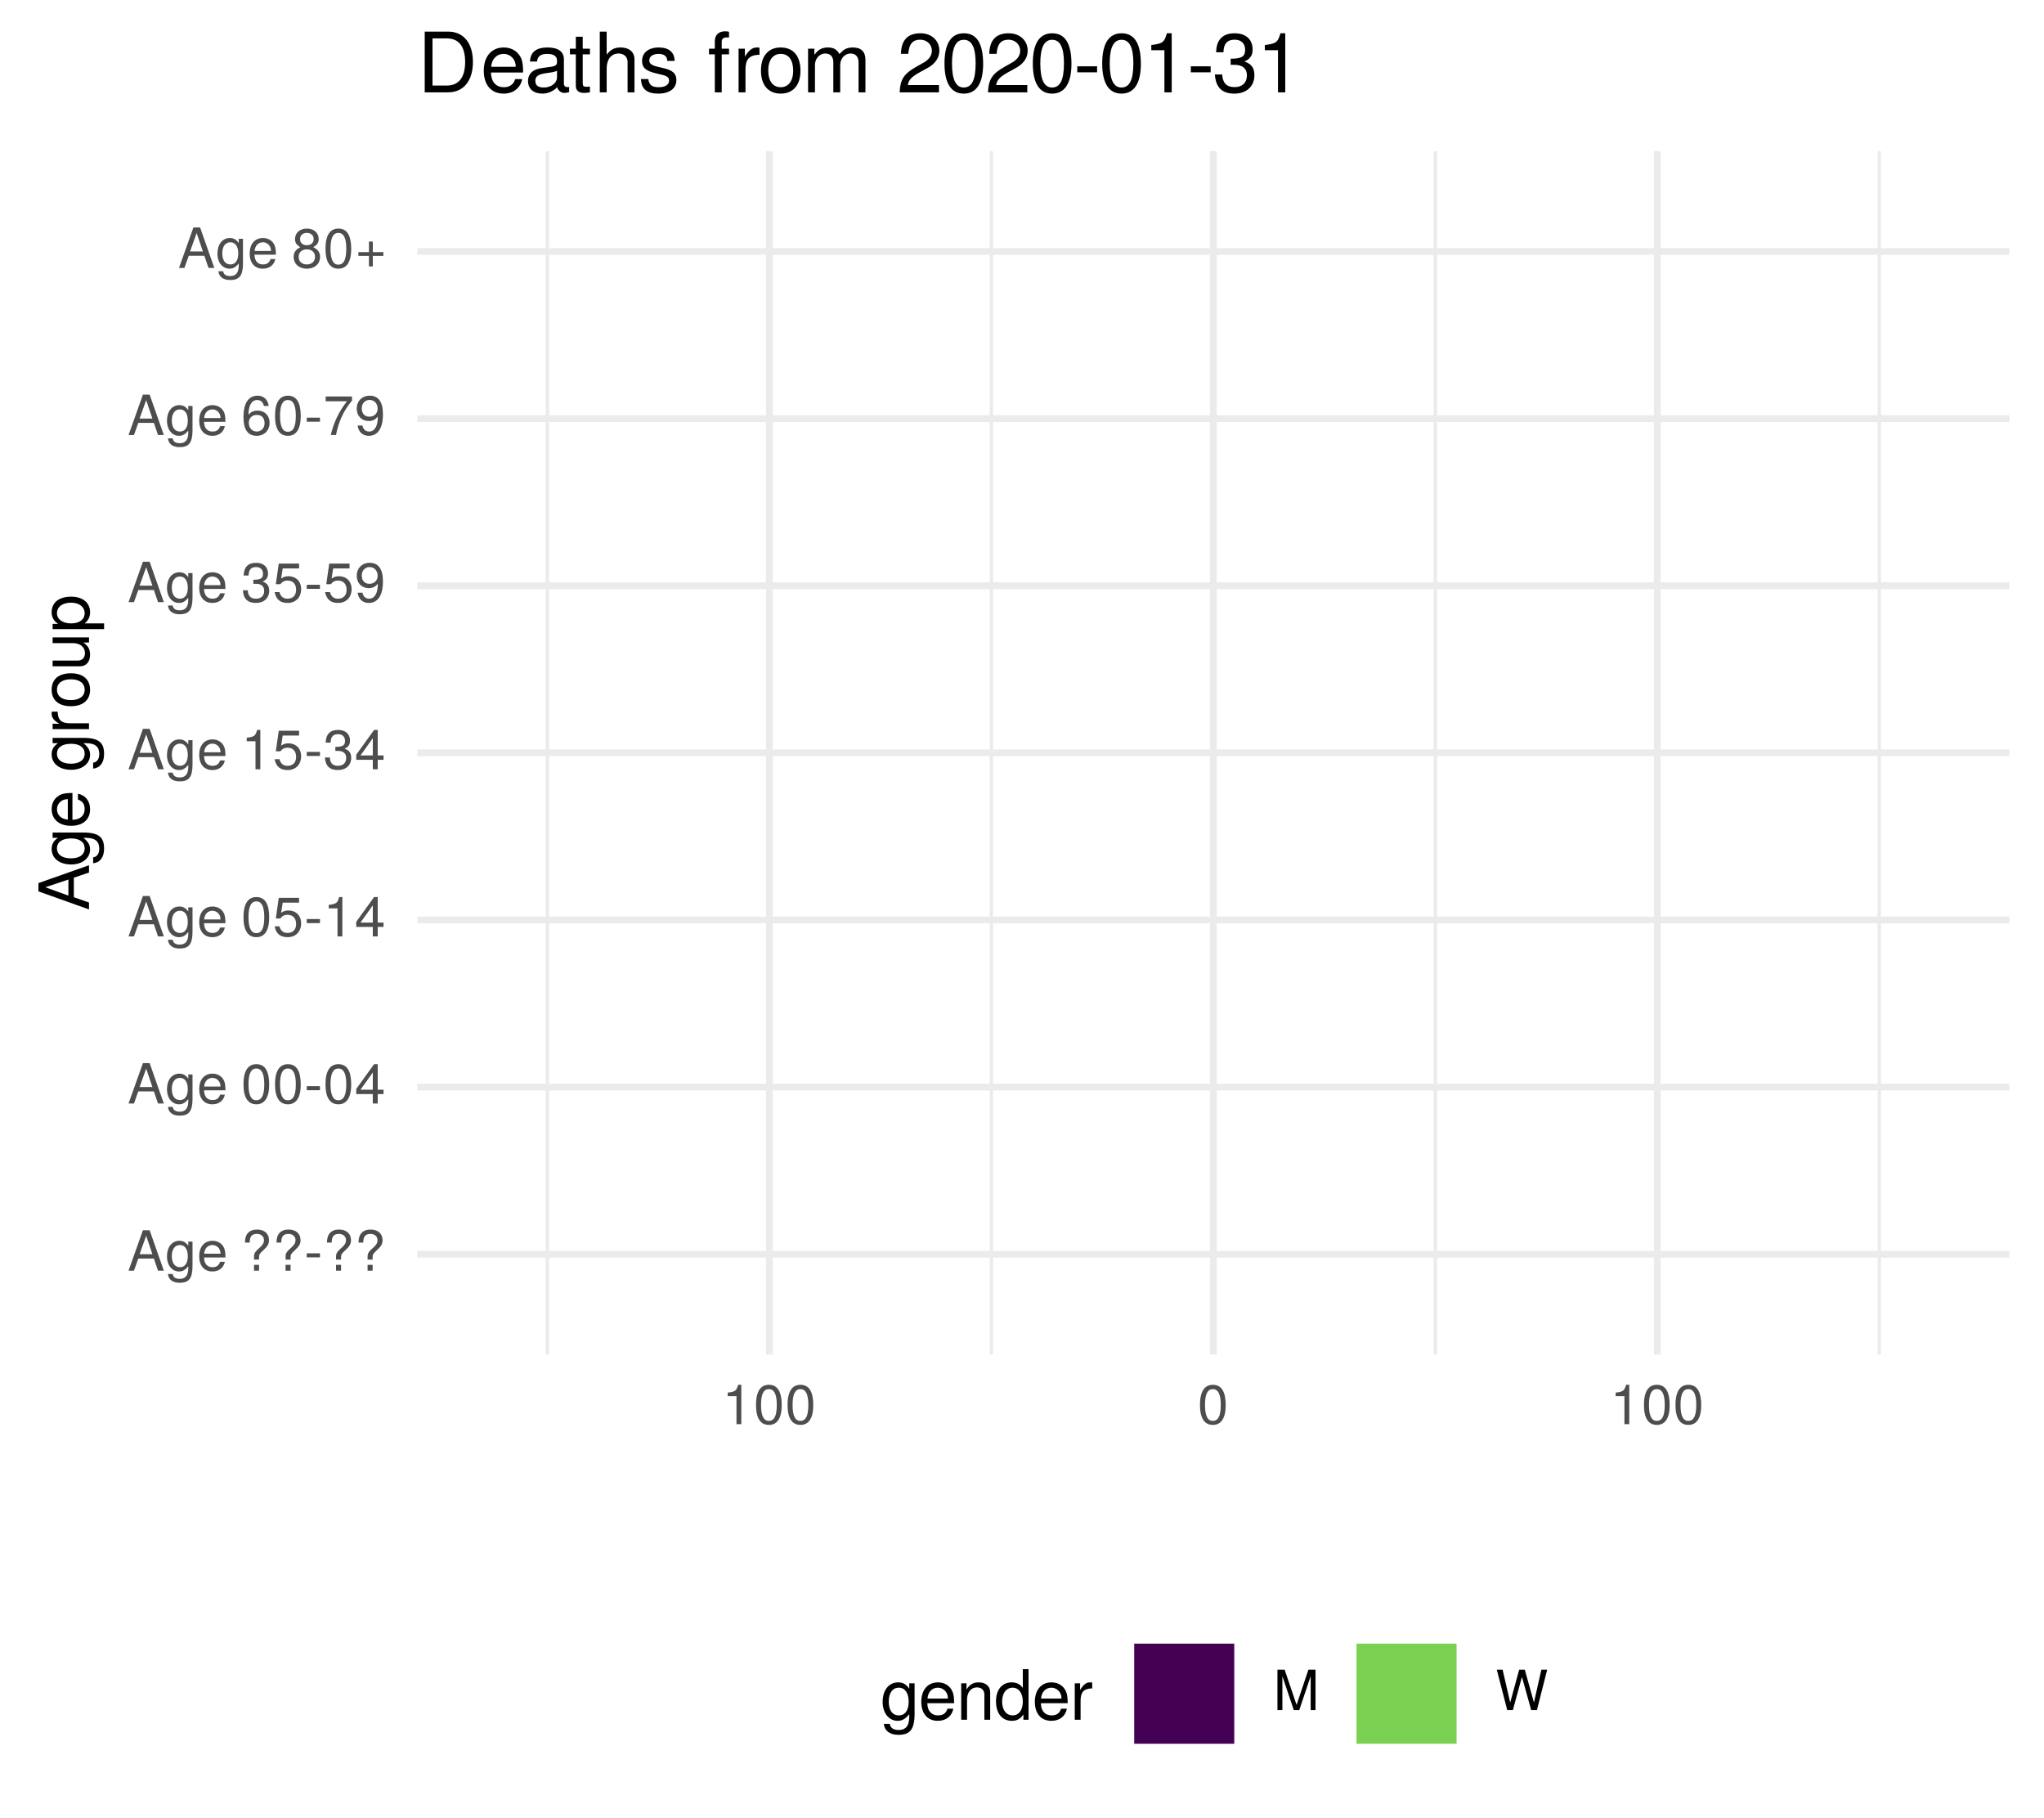
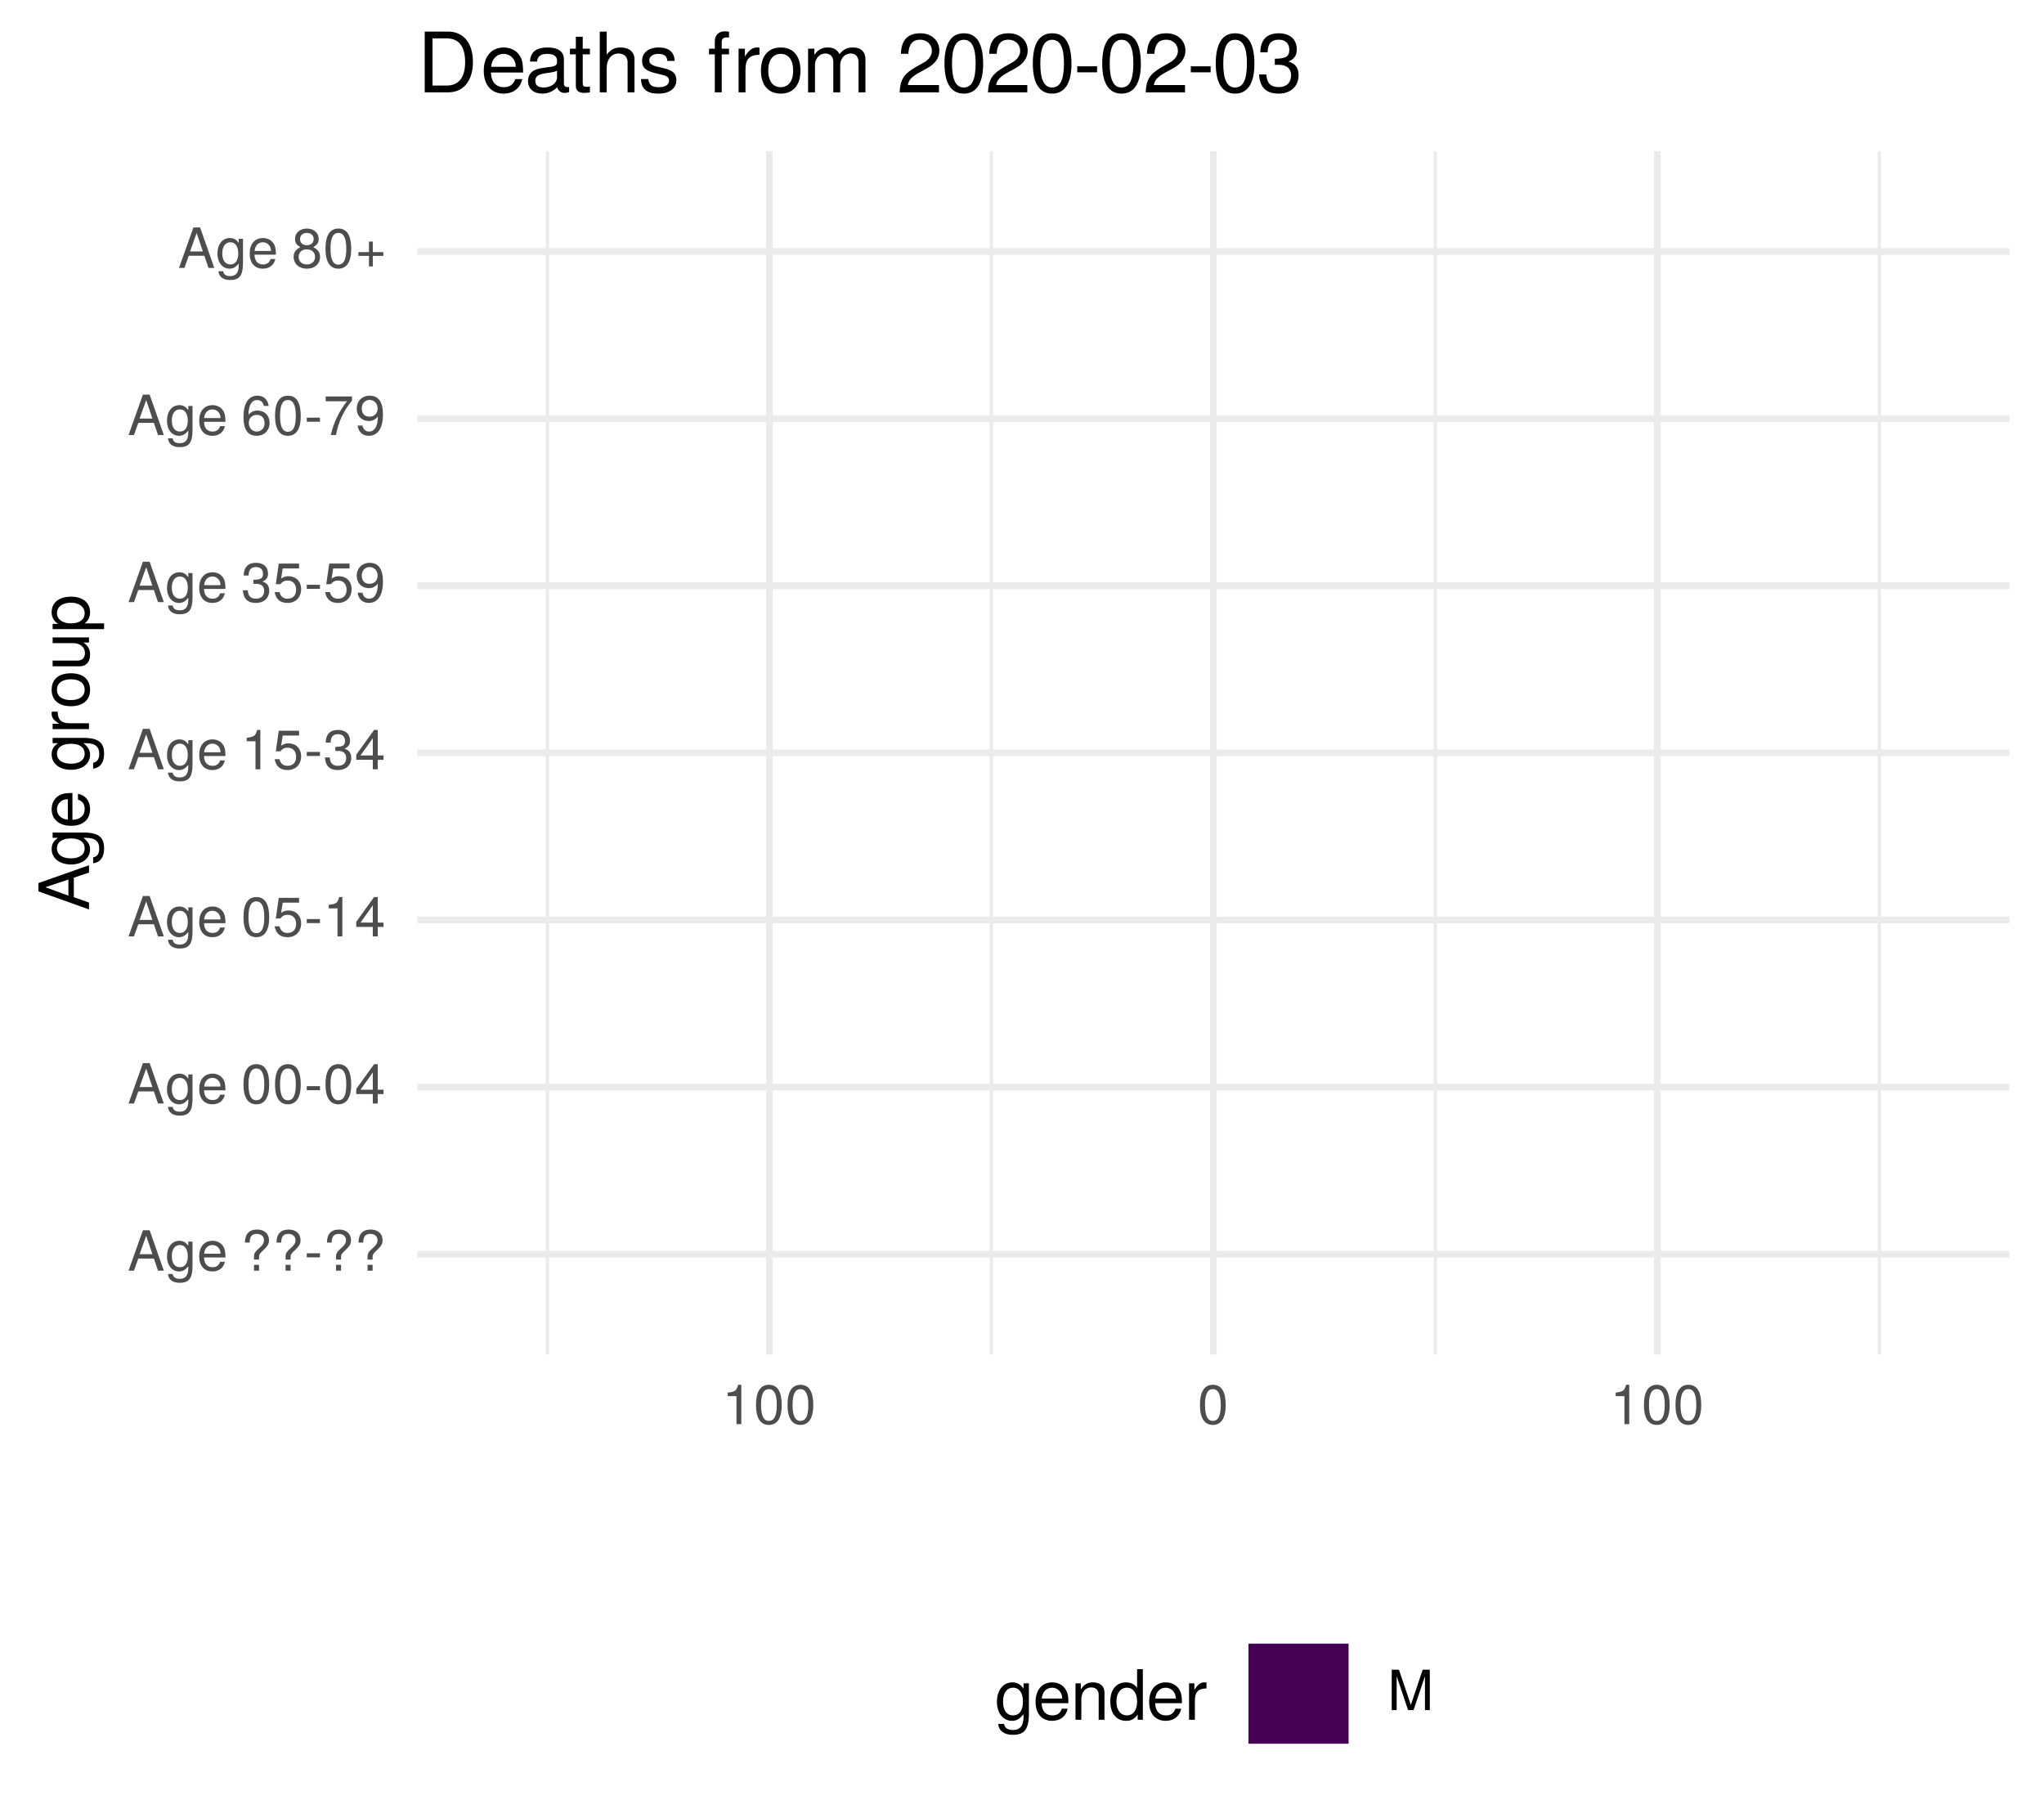
<svg xmlns="http://www.w3.org/2000/svg" xmlns:xlink="http://www.w3.org/1999/xlink" width="324pt" height="288pt" viewBox="0 0 324 288" version="1.1">
  <defs>
    <g>
      <symbol overflow="visible" id="glyph0-0">
        <path style="stroke:none;" d="" />
      </symbol>
      <symbol overflow="visible" id="glyph0-1">
        <path style="stroke:none;" d="M 5.75 0 L 3.5 -6.406 L 2.438 -6.406 L 0.156 0 L 1.016 0 L 1.703 -1.922 L 4.172 -1.922 L 4.828 0 Z M 3.938 -2.609 L 1.906 -2.609 L 2.953 -5.531 Z M 3.938 -2.609 " />
      </symbol>
      <symbol overflow="visible" id="glyph0-2">
        <path style="stroke:none;" d="M 4.297 -0.75 L 4.297 -4.609 L 3.625 -4.609 L 3.625 -3.938 C 3.25 -4.484 2.812 -4.734 2.219 -4.734 C 1.047 -4.734 0.25 -3.75 0.25 -2.266 C 0.25 -0.812 1.078 0.125 2.156 0.125 C 2.734 0.125 3.141 -0.109 3.625 -0.688 L 3.625 -0.391 C 3.625 0.828 3.125 1.297 2.266 1.297 C 1.688 1.297 1.234 1.094 1.156 0.531 L 0.406 0.531 C 0.484 1.406 1.156 1.922 2.25 1.922 C 3.688 1.922 4.297 1.281 4.297 -0.75 Z M 3.547 -2.281 C 3.547 -1.172 3.078 -0.547 2.312 -0.547 C 1.5 -0.547 1.016 -1.188 1.016 -2.312 C 1.016 -3.406 1.516 -4.062 2.297 -4.062 C 3.094 -4.062 3.547 -3.391 3.547 -2.281 Z M 3.547 -2.281 " />
      </symbol>
      <symbol overflow="visible" id="glyph0-3">
        <path style="stroke:none;" d="M 4.516 -2.094 C 4.516 -2.766 4.453 -3.188 4.328 -3.531 C 4.031 -4.281 3.328 -4.734 2.469 -4.734 C 1.172 -4.734 0.359 -3.797 0.359 -2.281 C 0.359 -0.766 1.156 0.125 2.453 0.125 C 3.5 0.125 4.234 -0.469 4.422 -1.406 L 3.672 -1.406 C 3.469 -0.797 3.062 -0.547 2.469 -0.547 C 1.703 -0.547 1.141 -1.031 1.125 -2.094 Z M 3.734 -2.75 C 3.734 -2.75 3.734 -2.703 3.719 -2.688 L 1.141 -2.688 C 1.203 -3.516 1.719 -4.062 2.453 -4.062 C 3.172 -4.062 3.734 -3.469 3.734 -2.75 Z M 3.734 -2.75 " />
      </symbol>
      <symbol overflow="visible" id="glyph0-4">
        <path style="stroke:none;" d="" />
      </symbol>
      <symbol overflow="visible" id="glyph0-5">
        <path style="stroke:none;" d="M 4.422 -4.828 C 4.422 -5.859 3.688 -6.516 2.547 -6.516 C 1.281 -6.516 0.609 -5.812 0.609 -4.453 L 1.359 -4.453 C 1.359 -5.422 1.719 -5.828 2.5 -5.828 C 3.172 -5.828 3.625 -5.422 3.625 -4.828 C 3.625 -4.422 3.438 -4.078 2.969 -3.672 C 2.453 -3.203 2.453 -3.203 2.297 -3 C 2.109 -2.75 2.047 -2.547 2.047 -2.234 L 2.047 -1.75 L 2.844 -1.75 L 2.844 -2.156 C 2.844 -2.547 2.938 -2.703 3.531 -3.25 C 4.203 -3.859 4.422 -4.25 4.422 -4.828 Z M 2.844 0 L 2.844 -0.922 L 2.047 -0.922 L 2.047 0 Z M 2.844 0 " />
      </symbol>
      <symbol overflow="visible" id="glyph0-6">
        <path style="stroke:none;" d="M 2.5 -2.109 L 2.5 -2.75 L 0.406 -2.75 L 0.406 -2.109 Z M 2.5 -2.109 " />
      </symbol>
      <symbol overflow="visible" id="glyph0-7">
        <path style="stroke:none;" d="M 4.453 -3 C 4.453 -5.156 3.781 -6.234 2.422 -6.234 C 1.078 -6.234 0.375 -5.141 0.375 -3.047 C 0.375 -0.953 1.078 0.125 2.422 0.125 C 3.734 0.125 4.453 -0.953 4.453 -3 Z M 3.672 -3.062 C 3.672 -1.297 3.266 -0.516 2.406 -0.516 C 1.578 -0.516 1.172 -1.344 1.172 -3.047 C 1.172 -4.75 1.578 -5.547 2.422 -5.547 C 3.25 -5.547 3.672 -4.734 3.672 -3.062 Z M 3.672 -3.062 " />
      </symbol>
      <symbol overflow="visible" id="glyph0-8">
        <path style="stroke:none;" d="M 4.578 -1.5 L 4.578 -2.188 L 3.656 -2.188 L 3.656 -6.234 L 3.078 -6.234 L 0.25 -2.312 L 0.25 -1.5 L 2.875 -1.5 L 2.875 0 L 3.656 0 L 3.656 -1.5 Z M 2.875 -2.188 L 0.922 -2.188 L 2.875 -4.922 Z M 2.875 -2.188 " />
      </symbol>
      <symbol overflow="visible" id="glyph0-9">
        <path style="stroke:none;" d="M 4.516 -2.062 C 4.516 -3.297 3.688 -4.109 2.5 -4.109 C 2.062 -4.109 1.703 -4 1.344 -3.734 L 1.594 -5.344 L 4.188 -5.344 L 4.188 -6.109 L 0.969 -6.109 L 0.5 -2.844 L 1.219 -2.844 C 1.578 -3.266 1.875 -3.422 2.359 -3.422 C 3.188 -3.422 3.719 -2.891 3.719 -1.969 C 3.719 -1.062 3.203 -0.547 2.359 -0.547 C 1.688 -0.547 1.266 -0.891 1.078 -1.594 L 0.312 -1.594 C 0.562 -0.359 1.266 0.125 2.375 0.125 C 3.641 0.125 4.516 -0.75 4.516 -2.062 Z M 4.516 -2.062 " />
      </symbol>
      <symbol overflow="visible" id="glyph0-10">
        <path style="stroke:none;" d="M 3.047 0 L 3.047 -6.234 L 2.547 -6.234 C 2.266 -5.281 2.094 -5.141 0.891 -5 L 0.891 -4.438 L 2.281 -4.438 L 2.281 0 Z M 3.047 0 " />
      </symbol>
      <symbol overflow="visible" id="glyph0-11">
        <path style="stroke:none;" d="M 4.453 -1.812 C 4.453 -2.562 4.141 -3.016 3.391 -3.266 C 3.969 -3.5 4.266 -3.891 4.266 -4.516 C 4.266 -5.594 3.547 -6.234 2.359 -6.234 C 1.109 -6.234 0.438 -5.547 0.406 -4.219 L 1.188 -4.219 C 1.203 -5.141 1.578 -5.562 2.375 -5.562 C 3.062 -5.562 3.469 -5.156 3.469 -4.5 C 3.469 -3.828 3.188 -3.547 1.938 -3.547 L 1.938 -2.906 L 2.359 -2.906 C 3.219 -2.906 3.656 -2.5 3.656 -1.797 C 3.656 -1.016 3.172 -0.547 2.359 -0.547 C 1.516 -0.547 1.109 -0.969 1.062 -1.875 L 0.281 -1.875 C 0.375 -0.5 1.062 0.125 2.344 0.125 C 3.625 0.125 4.453 -0.641 4.453 -1.812 Z M 4.453 -1.812 " />
      </symbol>
      <symbol overflow="visible" id="glyph0-12">
        <path style="stroke:none;" d="M 4.484 -3.266 C 4.484 -5.219 3.797 -6.234 2.375 -6.234 C 1.188 -6.234 0.328 -5.391 0.328 -4.172 C 0.328 -3.016 1.125 -2.219 2.25 -2.219 C 2.844 -2.219 3.266 -2.438 3.672 -2.922 C 3.672 -1.406 3.172 -0.547 2.281 -0.547 C 1.734 -0.547 1.359 -0.891 1.234 -1.5 L 0.469 -1.5 C 0.609 -0.469 1.281 0.125 2.234 0.125 C 3.688 0.125 4.484 -1.109 4.484 -3.266 Z M 3.641 -4.188 C 3.641 -3.422 3.094 -2.906 2.344 -2.906 C 1.594 -2.906 1.125 -3.391 1.125 -4.234 C 1.125 -5.016 1.656 -5.562 2.359 -5.562 C 3.094 -5.562 3.641 -5 3.641 -4.188 Z M 3.641 -4.188 " />
      </symbol>
      <symbol overflow="visible" id="glyph0-13">
        <path style="stroke:none;" d="M 4.516 -1.938 C 4.516 -3.094 3.719 -3.875 2.609 -3.875 C 1.984 -3.875 1.5 -3.641 1.172 -3.188 C 1.172 -4.703 1.672 -5.547 2.562 -5.547 C 3.109 -5.547 3.484 -5.203 3.609 -4.609 L 4.375 -4.609 C 4.234 -5.625 3.562 -6.234 2.609 -6.234 C 1.156 -6.234 0.375 -5.016 0.375 -2.844 C 0.375 -0.891 1.047 0.125 2.469 0.125 C 3.656 0.125 4.516 -0.719 4.516 -1.938 Z M 3.719 -1.875 C 3.719 -1.094 3.188 -0.547 2.484 -0.547 C 1.766 -0.547 1.219 -1.125 1.219 -1.922 C 1.219 -2.688 1.734 -3.188 2.5 -3.188 C 3.25 -3.188 3.719 -2.703 3.719 -1.875 Z M 3.719 -1.875 " />
      </symbol>
      <symbol overflow="visible" id="glyph0-14">
        <path style="stroke:none;" d="M 4.578 -5.453 L 4.578 -6.109 L 0.406 -6.109 L 0.406 -5.344 L 3.781 -5.344 C 2.531 -3.781 1.656 -1.953 1.219 0 L 2.047 0 C 2.391 -2.016 3.266 -3.891 4.578 -5.453 Z M 4.578 -5.453 " />
      </symbol>
      <symbol overflow="visible" id="glyph0-15">
        <path style="stroke:none;" d="M 4.516 -1.766 C 4.516 -2.453 4.156 -2.938 3.438 -3.281 C 4.078 -3.672 4.297 -3.984 4.297 -4.578 C 4.297 -5.547 3.531 -6.234 2.422 -6.234 C 1.312 -6.234 0.547 -5.547 0.547 -4.578 C 0.547 -4 0.75 -3.672 1.391 -3.281 C 0.672 -2.938 0.328 -2.453 0.328 -1.766 C 0.328 -0.625 1.188 0.125 2.422 0.125 C 3.656 0.125 4.516 -0.625 4.516 -1.766 Z M 3.5 -4.562 C 3.5 -3.969 3.062 -3.594 2.422 -3.594 C 1.766 -3.594 1.344 -3.969 1.344 -4.562 C 1.344 -5.156 1.766 -5.547 2.422 -5.547 C 3.078 -5.547 3.5 -5.156 3.5 -4.562 Z M 3.719 -1.75 C 3.719 -1.016 3.188 -0.547 2.406 -0.547 C 1.641 -0.547 1.125 -1.016 1.125 -1.75 C 1.125 -2.484 1.641 -2.938 2.422 -2.938 C 3.188 -2.938 3.719 -2.484 3.719 -1.75 Z M 3.719 -1.75 " />
      </symbol>
      <symbol overflow="visible" id="glyph0-16">
        <path style="stroke:none;" d="M 4.547 -1.906 L 4.547 -2.5 L 2.875 -2.5 L 2.875 -4.172 L 2.266 -4.172 L 2.266 -2.5 L 0.594 -2.5 L 0.594 -1.906 L 2.266 -1.906 L 2.266 -0.234 L 2.875 -0.234 L 2.875 -1.906 Z M 4.547 -1.906 " />
      </symbol>
      <symbol overflow="visible" id="glyph0-17">
        <path style="stroke:none;" d="M 6.688 0 L 6.688 -6.406 L 5.562 -6.406 L 3.688 -0.828 L 1.797 -6.406 L 0.656 -6.406 L 0.656 0 L 1.438 0 L 1.438 -5.375 L 3.25 0 L 4.109 0 L 5.922 -5.375 L 5.922 0 Z M 6.688 0 " />
      </symbol>
-       <symbol overflow="visible" id="glyph0-18">
-         <path style="stroke:none;" d="M 8.172 -6.406 L 7.25 -6.406 L 6.078 -1.203 L 4.625 -6.406 L 3.734 -6.406 L 2.312 -1.203 L 1.109 -6.406 L 0.188 -6.406 L 1.844 0 L 2.734 0 L 4.172 -5.266 L 5.641 0 L 6.547 0 Z M 8.172 -6.406 " />
-       </symbol>
      <symbol overflow="visible" id="glyph1-0">
        <path style="stroke:none;" d="" />
      </symbol>
      <symbol overflow="visible" id="glyph1-1">
        <path style="stroke:none;" d="M 0 -7.188 L -8.016 -4.359 L -8.016 -3.047 L 0 -0.188 L 0 -1.281 L -2.406 -2.125 L -2.406 -5.219 L 0 -6.031 Z M -3.266 -4.922 L -3.266 -2.375 L -6.922 -3.703 Z M -3.266 -4.922 " />
      </symbol>
      <symbol overflow="visible" id="glyph1-2">
        <path style="stroke:none;" d="M -0.953 -5.375 L -5.766 -5.375 L -5.766 -4.531 L -4.922 -4.531 C -5.609 -4.062 -5.922 -3.516 -5.922 -2.766 C -5.922 -1.312 -4.703 -0.312 -2.828 -0.312 C -1.016 -0.312 0.172 -1.344 0.172 -2.688 C 0.172 -3.422 -0.141 -3.922 -0.875 -4.531 L -0.484 -4.531 C 1.047 -4.531 1.625 -3.906 1.625 -2.844 C 1.625 -2.109 1.359 -1.547 0.656 -1.438 L 0.656 -0.5 C 1.75 -0.609 2.391 -1.453 2.391 -2.812 C 2.391 -4.609 1.594 -5.375 -0.953 -5.375 Z M -2.844 -4.438 C -1.469 -4.438 -0.688 -3.844 -0.688 -2.875 C -0.688 -1.875 -1.484 -1.281 -2.875 -1.281 C -4.266 -1.281 -5.078 -1.891 -5.078 -2.875 C -5.078 -3.859 -4.25 -4.438 -2.844 -4.438 Z M -2.844 -4.438 " />
      </symbol>
      <symbol overflow="visible" id="glyph1-3">
        <path style="stroke:none;" d="M -2.625 -5.641 C -3.453 -5.641 -3.984 -5.578 -4.406 -5.406 C -5.359 -5.031 -5.922 -4.156 -5.922 -3.078 C -5.922 -1.469 -4.734 -0.438 -2.844 -0.438 C -0.953 -0.438 0.172 -1.438 0.172 -3.062 C 0.172 -4.375 -0.578 -5.297 -1.75 -5.516 L -1.75 -4.594 C -0.984 -4.344 -0.688 -3.828 -0.688 -3.094 C -0.688 -2.141 -1.297 -1.422 -2.625 -1.391 Z M -3.438 -4.656 C -3.438 -4.656 -3.391 -4.656 -3.359 -4.656 L -3.359 -1.422 C -4.391 -1.5 -5.078 -2.141 -5.078 -3.062 C -5.078 -3.969 -4.328 -4.656 -3.438 -4.656 Z M -3.438 -4.656 " />
      </symbol>
      <symbol overflow="visible" id="glyph1-4">
        <path style="stroke:none;" d="" />
      </symbol>
      <symbol overflow="visible" id="glyph1-5">
        <path style="stroke:none;" d="M -4.969 -3.531 L -5.891 -3.531 C -5.922 -3.375 -5.922 -3.297 -5.922 -3.172 C -5.922 -2.578 -5.578 -2.141 -4.719 -1.609 L -5.766 -1.609 L -5.766 -0.766 L 0 -0.766 L 0 -1.688 L -2.984 -1.688 C -4.297 -1.688 -4.938 -2.109 -4.969 -3.531 Z M -4.969 -3.531 " />
      </symbol>
      <symbol overflow="visible" id="glyph1-6">
        <path style="stroke:none;" d="M -2.844 -5.609 C -4.828 -5.609 -5.922 -4.656 -5.922 -2.984 C -5.922 -1.375 -4.812 -0.391 -2.875 -0.391 C -0.953 -0.391 0.172 -1.359 0.172 -3 C 0.172 -4.625 -0.953 -5.609 -2.844 -5.609 Z M -2.844 -4.656 C -1.5 -4.656 -0.688 -4.016 -0.688 -3 C -0.688 -1.984 -1.484 -1.359 -2.875 -1.359 C -4.266 -1.359 -5.078 -1.984 -5.078 -3 C -5.078 -4.031 -4.281 -4.656 -2.844 -4.656 Z M -2.844 -4.656 " />
      </symbol>
      <symbol overflow="visible" id="glyph1-7">
        <path style="stroke:none;" d="M 0 -5.297 L -5.766 -5.297 L -5.766 -4.391 L -2.578 -4.391 C -1.406 -4.391 -0.641 -3.766 -0.641 -2.812 C -0.641 -2.094 -1.078 -1.625 -1.766 -1.625 L -5.766 -1.625 L -5.766 -0.719 L -1.406 -0.719 C -0.453 -0.719 0.172 -1.438 0.172 -2.547 C 0.172 -3.406 -0.125 -3.938 -0.891 -4.484 L 0 -4.484 Z M 0 -5.297 " />
      </symbol>
      <symbol overflow="visible" id="glyph1-8">
        <path style="stroke:none;" d="M -2.828 -5.75 C -4.766 -5.75 -5.922 -4.812 -5.922 -3.281 C -5.922 -2.5 -5.578 -1.875 -4.891 -1.438 L -5.766 -1.438 L -5.766 -0.609 L 2.391 -0.609 L 2.391 -1.516 L -0.688 -1.516 C -0.094 -2 0.172 -2.547 0.172 -3.281 C 0.172 -4.781 -0.984 -5.75 -2.828 -5.75 Z M -2.844 -4.797 C -1.547 -4.797 -0.688 -4.125 -0.688 -3.125 C -0.688 -2.156 -1.484 -1.516 -2.844 -1.516 C -4.188 -1.516 -5.078 -2.156 -5.078 -3.125 C -5.078 -4.141 -4.219 -4.797 -2.844 -4.797 Z M -2.844 -4.797 " />
      </symbol>
      <symbol overflow="visible" id="glyph2-0">
        <path style="stroke:none;" d="" />
      </symbol>
      <symbol overflow="visible" id="glyph2-1">
        <path style="stroke:none;" d="M 5.375 -0.953 L 5.375 -5.766 L 4.531 -5.766 L 4.531 -4.922 C 4.062 -5.609 3.516 -5.922 2.766 -5.922 C 1.312 -5.922 0.312 -4.703 0.312 -2.828 C 0.312 -1.016 1.344 0.172 2.688 0.172 C 3.422 0.172 3.922 -0.141 4.531 -0.875 L 4.531 -0.484 C 4.531 1.047 3.906 1.625 2.844 1.625 C 2.109 1.625 1.547 1.359 1.438 0.656 L 0.5 0.656 C 0.609 1.75 1.453 2.391 2.812 2.391 C 4.609 2.391 5.375 1.594 5.375 -0.953 Z M 4.438 -2.844 C 4.438 -1.469 3.844 -0.688 2.875 -0.688 C 1.875 -0.688 1.281 -1.484 1.281 -2.875 C 1.281 -4.266 1.891 -5.078 2.875 -5.078 C 3.859 -5.078 4.438 -4.25 4.438 -2.844 Z M 4.438 -2.844 " />
      </symbol>
      <symbol overflow="visible" id="glyph2-2">
        <path style="stroke:none;" d="M 5.641 -2.625 C 5.641 -3.453 5.578 -3.984 5.406 -4.406 C 5.031 -5.359 4.156 -5.922 3.078 -5.922 C 1.469 -5.922 0.438 -4.734 0.438 -2.844 C 0.438 -0.953 1.438 0.172 3.062 0.172 C 4.375 0.172 5.297 -0.578 5.516 -1.75 L 4.594 -1.75 C 4.344 -0.984 3.828 -0.688 3.094 -0.688 C 2.141 -0.688 1.422 -1.297 1.391 -2.625 Z M 4.656 -3.438 C 4.656 -3.438 4.656 -3.391 4.656 -3.359 L 1.422 -3.359 C 1.5 -4.391 2.141 -5.078 3.062 -5.078 C 3.969 -5.078 4.656 -4.328 4.656 -3.438 Z M 4.656 -3.438 " />
      </symbol>
      <symbol overflow="visible" id="glyph2-3">
        <path style="stroke:none;" d="M 5.359 0 L 5.359 -4.359 C 5.359 -5.312 4.641 -5.922 3.531 -5.922 C 2.672 -5.922 2.125 -5.594 1.609 -4.797 L 1.609 -5.766 L 0.766 -5.766 L 0.766 0 L 1.688 0 L 1.688 -3.172 C 1.688 -4.359 2.328 -5.125 3.25 -5.125 C 3.984 -5.125 4.438 -4.688 4.438 -4 L 4.438 0 Z M 5.359 0 " />
      </symbol>
      <symbol overflow="visible" id="glyph2-4">
        <path style="stroke:none;" d="M 5.438 0 L 5.438 -8.016 L 4.531 -8.016 L 4.531 -5.031 C 4.141 -5.625 3.531 -5.922 2.766 -5.922 C 1.266 -5.922 0.281 -4.781 0.281 -2.938 C 0.281 -0.984 1.25 0.172 2.797 0.172 C 3.594 0.172 4.141 -0.125 4.625 -0.844 L 4.625 0 Z M 4.531 -2.859 C 4.531 -1.531 3.891 -0.688 2.922 -0.688 C 1.906 -0.688 1.25 -1.547 1.25 -2.875 C 1.25 -4.219 1.906 -5.078 2.922 -5.078 C 3.906 -5.078 4.531 -4.188 4.531 -2.859 Z M 4.531 -2.859 " />
      </symbol>
      <symbol overflow="visible" id="glyph2-5">
        <path style="stroke:none;" d="M 3.531 -4.969 L 3.531 -5.891 C 3.375 -5.922 3.297 -5.922 3.172 -5.922 C 2.578 -5.922 2.141 -5.578 1.609 -4.719 L 1.609 -5.766 L 0.766 -5.766 L 0.766 0 L 1.688 0 L 1.688 -2.984 C 1.688 -4.297 2.109 -4.938 3.531 -4.969 Z M 3.531 -4.969 " />
      </symbol>
      <symbol overflow="visible" id="glyph3-0">
        <path style="stroke:none;" d="" />
      </symbol>
      <symbol overflow="visible" id="glyph3-1">
        <path style="stroke:none;" d="M 8.812 -4.812 C 8.812 -7.797 7.328 -9.625 4.891 -9.625 L 1.172 -9.625 L 1.172 0 L 4.891 0 C 7.312 0 8.812 -1.828 8.812 -4.812 Z M 7.578 -4.812 C 7.578 -2.375 6.578 -1.078 4.672 -1.078 L 2.406 -1.078 L 2.406 -8.547 L 4.672 -8.547 C 6.578 -8.547 7.578 -7.266 7.578 -4.812 Z M 7.578 -4.812 " />
      </symbol>
      <symbol overflow="visible" id="glyph3-2">
        <path style="stroke:none;" d="M 6.766 -3.141 C 6.766 -4.141 6.688 -4.781 6.5 -5.297 C 6.047 -6.438 4.984 -7.109 3.703 -7.109 C 1.766 -7.109 0.531 -5.688 0.531 -3.422 C 0.531 -1.156 1.734 0.203 3.672 0.203 C 5.25 0.203 6.344 -0.703 6.625 -2.094 L 5.516 -2.094 C 5.219 -1.188 4.594 -0.812 3.703 -0.812 C 2.562 -0.812 1.703 -1.562 1.672 -3.141 Z M 5.594 -4.125 C 5.594 -4.125 5.594 -4.062 5.578 -4.047 L 1.703 -4.047 C 1.797 -5.266 2.578 -6.094 3.688 -6.094 C 4.766 -6.094 5.594 -5.203 5.594 -4.125 Z M 5.594 -4.125 " />
      </symbol>
      <symbol overflow="visible" id="glyph3-3">
        <path style="stroke:none;" d="M 7.062 -0.031 L 7.062 -0.859 C 6.938 -0.828 6.891 -0.828 6.828 -0.828 C 6.438 -0.828 6.234 -1.031 6.234 -1.375 L 6.234 -5.234 C 6.234 -6.453 5.328 -7.109 3.625 -7.109 C 1.953 -7.109 0.922 -6.469 0.859 -4.875 L 1.969 -4.875 C 2.062 -5.719 2.562 -6.094 3.594 -6.094 C 4.578 -6.094 5.141 -5.734 5.141 -5.062 L 5.141 -4.781 C 5.141 -4.312 4.859 -4.125 3.984 -4.016 C 2.422 -3.812 2.188 -3.766 1.766 -3.594 C 0.969 -3.266 0.547 -2.641 0.547 -1.797 C 0.547 -0.547 1.422 0.203 2.828 0.203 C 3.703 0.203 4.562 -0.172 5.172 -0.812 C 5.297 -0.297 5.766 0.094 6.312 0.094 C 6.531 0.094 6.703 0.062 7.062 -0.031 Z M 5.141 -2.391 C 5.141 -1.406 4.125 -0.766 3.062 -0.766 C 2.203 -0.766 1.703 -1.062 1.703 -1.828 C 1.703 -2.547 2.188 -2.859 3.359 -3.031 C 4.531 -3.188 4.766 -3.25 5.141 -3.422 Z M 5.141 -2.391 " />
      </symbol>
      <symbol overflow="visible" id="glyph3-4">
        <path style="stroke:none;" d="M 3.359 0 L 3.359 -0.922 C 3.203 -0.891 3.031 -0.875 2.828 -0.875 C 2.344 -0.875 2.219 -1 2.219 -1.484 L 2.219 -6.016 L 3.359 -6.016 L 3.359 -6.922 L 2.219 -6.922 L 2.219 -8.812 L 1.125 -8.812 L 1.125 -6.922 L 0.188 -6.922 L 0.188 -6.016 L 1.125 -6.016 L 1.125 -1 C 1.125 -0.297 1.594 0.094 2.453 0.094 C 2.719 0.094 2.984 0.062 3.359 0 Z M 3.359 0 " />
      </symbol>
      <symbol overflow="visible" id="glyph3-5">
        <path style="stroke:none;" d="M 6.422 0 L 6.422 -5.234 C 6.422 -6.391 5.578 -7.109 4.234 -7.109 C 3.266 -7.109 2.672 -6.812 2.016 -5.969 L 2.016 -9.625 L 0.922 -9.625 L 0.922 0 L 2.016 0 L 2.016 -3.812 C 2.016 -5.234 2.766 -6.156 3.891 -6.156 C 4.672 -6.156 5.328 -5.703 5.328 -4.797 L 5.328 0 Z M 6.422 0 " />
      </symbol>
      <symbol overflow="visible" id="glyph3-6">
        <path style="stroke:none;" d="M 6.062 -1.938 C 6.062 -2.969 5.484 -3.484 4.109 -3.812 L 3.047 -4.062 C 2.156 -4.281 1.766 -4.562 1.766 -5.062 C 1.766 -5.688 2.344 -6.094 3.234 -6.094 C 4.125 -6.094 4.594 -5.719 4.625 -4.984 L 5.781 -4.984 C 5.766 -6.344 4.875 -7.109 3.281 -7.109 C 1.656 -7.109 0.625 -6.281 0.625 -5 C 0.625 -3.922 1.172 -3.406 2.812 -3.016 L 3.844 -2.766 C 4.609 -2.578 4.906 -2.344 4.906 -1.844 C 4.906 -1.203 4.266 -0.812 3.297 -0.812 C 2.312 -0.812 1.75 -1.062 1.609 -2.109 L 0.453 -2.109 C 0.5 -0.516 1.406 0.203 3.203 0.203 C 4.953 0.203 6.062 -0.609 6.062 -1.938 Z M 6.062 -1.938 " />
      </symbol>
      <symbol overflow="visible" id="glyph3-7">
        <path style="stroke:none;" d="" />
      </symbol>
      <symbol overflow="visible" id="glyph3-8">
        <path style="stroke:none;" d="M 3.406 -6.016 L 3.406 -6.922 L 2.25 -6.922 L 2.25 -8 C 2.25 -8.469 2.516 -8.703 3.031 -8.703 C 3.109 -8.703 3.156 -8.703 3.406 -8.688 L 3.406 -9.594 C 3.156 -9.656 3.016 -9.672 2.781 -9.672 C 1.766 -9.672 1.156 -9.078 1.156 -8.094 L 1.156 -6.922 L 0.234 -6.922 L 0.234 -6.016 L 1.156 -6.016 L 1.156 0 L 2.25 0 L 2.25 -6.016 Z M 3.406 -6.016 " />
      </symbol>
      <symbol overflow="visible" id="glyph3-9">
        <path style="stroke:none;" d="M 4.234 -5.953 L 4.234 -7.078 C 4.047 -7.109 3.969 -7.109 3.812 -7.109 C 3.109 -7.109 2.562 -6.688 1.922 -5.672 L 1.922 -6.922 L 0.922 -6.922 L 0.922 0 L 2.016 0 L 2.016 -3.594 C 2.016 -5.156 2.531 -5.922 4.234 -5.953 Z M 4.234 -5.953 " />
      </symbol>
      <symbol overflow="visible" id="glyph3-10">
        <path style="stroke:none;" d="M 6.734 -3.406 C 6.734 -5.797 5.578 -7.109 3.594 -7.109 C 1.656 -7.109 0.469 -5.781 0.469 -3.453 C 0.469 -1.141 1.641 0.203 3.609 0.203 C 5.547 0.203 6.734 -1.141 6.734 -3.406 Z M 5.578 -3.422 C 5.578 -1.797 4.812 -0.812 3.609 -0.812 C 2.375 -0.812 1.625 -1.781 1.625 -3.453 C 1.625 -5.125 2.375 -6.094 3.609 -6.094 C 4.844 -6.094 5.578 -5.141 5.578 -3.422 Z M 5.578 -3.422 " />
      </symbol>
      <symbol overflow="visible" id="glyph3-11">
        <path style="stroke:none;" d="M 10.031 0 L 10.031 -5.188 C 10.031 -6.438 9.344 -7.109 8.047 -7.109 C 7.125 -7.109 6.578 -6.844 5.922 -6.062 C 5.516 -6.797 4.969 -7.109 4.062 -7.109 C 3.141 -7.109 2.531 -6.766 1.938 -5.938 L 1.938 -6.922 L 0.938 -6.922 L 0.938 0 L 2.031 0 L 2.031 -4.344 C 2.031 -5.344 2.766 -6.156 3.656 -6.156 C 4.469 -6.156 4.938 -5.656 4.938 -4.766 L 4.938 0 L 6.031 0 L 6.031 -4.344 C 6.031 -5.344 6.766 -6.156 7.672 -6.156 C 8.469 -6.156 8.938 -5.641 8.938 -4.766 L 8.938 0 Z M 10.031 0 " />
      </symbol>
      <symbol overflow="visible" id="glyph3-12">
        <path style="stroke:none;" d="M 6.75 -6.609 C 6.75 -8.203 5.516 -9.359 3.75 -9.359 C 1.828 -9.359 0.719 -8.391 0.656 -6.109 L 1.828 -6.109 C 1.922 -7.688 2.562 -8.344 3.703 -8.344 C 4.766 -8.344 5.562 -7.594 5.562 -6.594 C 5.562 -5.844 5.125 -5.219 4.297 -4.734 L 3.078 -4.047 C 1.125 -2.938 0.547 -2.062 0.453 0 L 6.688 0 L 6.688 -1.156 L 1.75 -1.156 C 1.875 -1.922 2.297 -2.406 3.453 -3.078 L 4.766 -3.797 C 6.078 -4.484 6.75 -5.469 6.75 -6.609 Z M 6.75 -6.609 " />
      </symbol>
      <symbol overflow="visible" id="glyph3-13">
        <path style="stroke:none;" d="M 6.688 -4.5 C 6.688 -7.75 5.672 -9.359 3.625 -9.359 C 1.609 -9.359 0.562 -7.719 0.562 -4.578 C 0.562 -1.422 1.625 0.203 3.625 0.203 C 5.609 0.203 6.688 -1.422 6.688 -4.5 Z M 5.5 -4.609 C 5.5 -1.953 4.891 -0.766 3.609 -0.766 C 2.375 -0.766 1.75 -2 1.75 -4.562 C 1.75 -7.125 2.375 -8.328 3.625 -8.328 C 4.891 -8.328 5.5 -7.109 5.5 -4.609 Z M 5.5 -4.609 " />
      </symbol>
      <symbol overflow="visible" id="glyph3-14">
        <path style="stroke:none;" d="M 3.75 -3.172 L 3.75 -4.125 L 0.609 -4.125 L 0.609 -3.172 Z M 3.75 -3.172 " />
      </symbol>
      <symbol overflow="visible" id="glyph3-15">
-         <path style="stroke:none;" d="M 4.578 0 L 4.578 -9.359 L 3.812 -9.359 C 3.406 -7.922 3.141 -7.719 1.344 -7.5 L 1.344 -6.672 L 3.422 -6.672 L 3.422 0 Z M 4.578 0 " />
-       </symbol>
-       <symbol overflow="visible" id="glyph3-16">
        <path style="stroke:none;" d="M 6.688 -2.719 C 6.688 -3.859 6.219 -4.516 5.094 -4.891 C 5.969 -5.234 6.406 -5.844 6.406 -6.781 C 6.406 -8.391 5.328 -9.359 3.547 -9.359 C 1.656 -9.359 0.656 -8.328 0.625 -6.344 L 1.781 -6.344 C 1.812 -7.719 2.375 -8.344 3.562 -8.344 C 4.594 -8.344 5.219 -7.734 5.219 -6.75 C 5.219 -5.75 4.781 -5.328 2.922 -5.328 L 2.922 -4.359 L 3.547 -4.359 C 4.828 -4.359 5.5 -3.75 5.5 -2.703 C 5.5 -1.531 4.766 -0.828 3.547 -0.828 C 2.281 -0.828 1.656 -1.469 1.578 -2.828 L 0.422 -2.828 C 0.562 -0.734 1.594 0.203 3.516 0.203 C 5.438 0.203 6.688 -0.953 6.688 -2.719 Z M 6.688 -2.719 " />
      </symbol>
    </g>
    <clipPath id="clip1">
      <path d="M 86 23.957 L 88 23.957 L 88 214.648 L 86 214.648 Z M 86 23.957 " />
    </clipPath>
    <clipPath id="clip2">
      <path d="M 156 23.957 L 158 23.957 L 158 214.648 L 156 214.648 Z M 156 23.957 " />
    </clipPath>
    <clipPath id="clip3">
      <path d="M 227 23.957 L 228 23.957 L 228 214.648 L 227 214.648 Z M 227 23.957 " />
    </clipPath>
    <clipPath id="clip4">
      <path d="M 297 23.957 L 299 23.957 L 299 214.648 L 297 214.648 Z M 297 23.957 " />
    </clipPath>
    <clipPath id="clip5">
      <path d="M 66.152 198 L 318.523 198 L 318.523 200 L 66.152 200 Z M 66.152 198 " />
    </clipPath>
    <clipPath id="clip6">
      <path d="M 66.152 171 L 318.523 171 L 318.523 173 L 66.152 173 Z M 66.152 171 " />
    </clipPath>
    <clipPath id="clip7">
      <path d="M 66.152 145 L 318.523 145 L 318.523 147 L 66.152 147 Z M 66.152 145 " />
    </clipPath>
    <clipPath id="clip8">
      <path d="M 66.152 118 L 318.523 118 L 318.523 120 L 66.152 120 Z M 66.152 118 " />
    </clipPath>
    <clipPath id="clip9">
      <path d="M 66.152 92 L 318.523 92 L 318.523 94 L 66.152 94 Z M 66.152 92 " />
    </clipPath>
    <clipPath id="clip10">
      <path d="M 66.152 65 L 318.523 65 L 318.523 67 L 66.152 67 Z M 66.152 65 " />
    </clipPath>
    <clipPath id="clip11">
      <path d="M 66.152 39 L 318.523 39 L 318.523 41 L 66.152 41 Z M 66.152 39 " />
    </clipPath>
    <clipPath id="clip12">
      <path d="M 121 23.957 L 123 23.957 L 123 214.648 L 121 214.648 Z M 121 23.957 " />
    </clipPath>
    <clipPath id="clip13">
      <path d="M 191 23.957 L 193 23.957 L 193 214.648 L 191 214.648 Z M 191 23.957 " />
    </clipPath>
    <clipPath id="clip14">
      <path d="M 262 23.957 L 264 23.957 L 264 214.648 L 262 214.648 Z M 262 23.957 " />
    </clipPath>
  </defs>
-   <g id="surface3956">
+   <g id="surface3966">
    <rect x="0" y="0" width="324" height="288" style="fill:rgb(100%,100%,100%);fill-opacity:1;stroke:none;" />
    <g clip-path="url(#clip1)" clip-rule="nonzero">
      <path style="fill:none;stroke-width:0.533;stroke-linecap:butt;stroke-linejoin:round;stroke:rgb(92.157%,92.157%,92.157%);stroke-opacity:1;stroke-miterlimit:10;" d="M 86.77 214.652 L 86.77 23.957 " />
    </g>
    <g clip-path="url(#clip2)" clip-rule="nonzero">
      <path style="fill:none;stroke-width:0.533;stroke-linecap:butt;stroke-linejoin:round;stroke:rgb(92.157%,92.157%,92.157%);stroke-opacity:1;stroke-miterlimit:10;" d="M 157.148 214.652 L 157.148 23.957 " />
    </g>
    <g clip-path="url(#clip3)" clip-rule="nonzero">
      <path style="fill:none;stroke-width:0.533;stroke-linecap:butt;stroke-linejoin:round;stroke:rgb(92.157%,92.157%,92.157%);stroke-opacity:1;stroke-miterlimit:10;" d="M 227.523 214.652 L 227.523 23.957 " />
    </g>
    <g clip-path="url(#clip4)" clip-rule="nonzero">
      <path style="fill:none;stroke-width:0.533;stroke-linecap:butt;stroke-linejoin:round;stroke:rgb(92.157%,92.157%,92.157%);stroke-opacity:1;stroke-miterlimit:10;" d="M 297.898 214.652 L 297.898 23.957 " />
    </g>
    <g clip-path="url(#clip5)" clip-rule="nonzero">
      <path style="fill:none;stroke-width:1.067;stroke-linecap:butt;stroke-linejoin:round;stroke:rgb(92.157%,92.157%,92.157%);stroke-opacity:1;stroke-miterlimit:10;" d="M 66.152 198.762 L 318.52 198.762 " />
    </g>
    <g clip-path="url(#clip6)" clip-rule="nonzero">
      <path style="fill:none;stroke-width:1.067;stroke-linecap:butt;stroke-linejoin:round;stroke:rgb(92.157%,92.157%,92.157%);stroke-opacity:1;stroke-miterlimit:10;" d="M 66.152 172.273 L 318.52 172.273 " />
    </g>
    <g clip-path="url(#clip7)" clip-rule="nonzero">
      <path style="fill:none;stroke-width:1.067;stroke-linecap:butt;stroke-linejoin:round;stroke:rgb(92.157%,92.157%,92.157%);stroke-opacity:1;stroke-miterlimit:10;" d="M 66.152 145.789 L 318.52 145.789 " />
    </g>
    <g clip-path="url(#clip8)" clip-rule="nonzero">
      <path style="fill:none;stroke-width:1.067;stroke-linecap:butt;stroke-linejoin:round;stroke:rgb(92.157%,92.157%,92.157%);stroke-opacity:1;stroke-miterlimit:10;" d="M 66.152 119.305 L 318.52 119.305 " />
    </g>
    <g clip-path="url(#clip9)" clip-rule="nonzero">
      <path style="fill:none;stroke-width:1.067;stroke-linecap:butt;stroke-linejoin:round;stroke:rgb(92.157%,92.157%,92.157%);stroke-opacity:1;stroke-miterlimit:10;" d="M 66.152 92.82 L 318.52 92.82 " />
    </g>
    <g clip-path="url(#clip10)" clip-rule="nonzero">
      <path style="fill:none;stroke-width:1.067;stroke-linecap:butt;stroke-linejoin:round;stroke:rgb(92.157%,92.157%,92.157%);stroke-opacity:1;stroke-miterlimit:10;" d="M 66.152 66.336 L 318.52 66.336 " />
    </g>
    <g clip-path="url(#clip11)" clip-rule="nonzero">
      <path style="fill:none;stroke-width:1.067;stroke-linecap:butt;stroke-linejoin:round;stroke:rgb(92.157%,92.157%,92.157%);stroke-opacity:1;stroke-miterlimit:10;" d="M 66.152 39.852 L 318.52 39.852 " />
    </g>
    <g clip-path="url(#clip12)" clip-rule="nonzero">
      <path style="fill:none;stroke-width:1.067;stroke-linecap:butt;stroke-linejoin:round;stroke:rgb(92.157%,92.157%,92.157%);stroke-opacity:1;stroke-miterlimit:10;" d="M 121.961 214.652 L 121.961 23.957 " />
    </g>
    <g clip-path="url(#clip13)" clip-rule="nonzero">
      <path style="fill:none;stroke-width:1.067;stroke-linecap:butt;stroke-linejoin:round;stroke:rgb(92.157%,92.157%,92.157%);stroke-opacity:1;stroke-miterlimit:10;" d="M 192.336 214.652 L 192.336 23.957 " />
    </g>
    <g clip-path="url(#clip14)" clip-rule="nonzero">
      <path style="fill:none;stroke-width:1.067;stroke-linecap:butt;stroke-linejoin:round;stroke:rgb(92.157%,92.157%,92.157%);stroke-opacity:1;stroke-miterlimit:10;" d="M 262.711 214.652 L 262.711 23.957 " />
    </g>
    <g style="fill:rgb(30.196%,30.196%,30.196%);fill-opacity:1;">
      <use xlink:href="#glyph0-1" x="20.219" y="201.364" />
      <use xlink:href="#glyph0-2" x="26.219" y="201.364" />
      <use xlink:href="#glyph0-3" x="31.219" y="201.364" />
      <use xlink:href="#glyph0-4" x="36.219" y="201.364" />
      <use xlink:href="#glyph0-5" x="38.219" y="201.364" />
      <use xlink:href="#glyph0-5" x="43.219" y="201.364" />
      <use xlink:href="#glyph0-6" x="48.219" y="201.364" />
      <use xlink:href="#glyph0-5" x="51.219" y="201.364" />
      <use xlink:href="#glyph0-5" x="56.219" y="201.364" />
    </g>
    <g style="fill:rgb(30.196%,30.196%,30.196%);fill-opacity:1;">
      <use xlink:href="#glyph0-1" x="20.219" y="174.876" />
      <use xlink:href="#glyph0-2" x="26.219" y="174.876" />
      <use xlink:href="#glyph0-3" x="31.219" y="174.876" />
      <use xlink:href="#glyph0-4" x="36.219" y="174.876" />
      <use xlink:href="#glyph0-7" x="38.219" y="174.876" />
      <use xlink:href="#glyph0-7" x="43.219" y="174.876" />
      <use xlink:href="#glyph0-6" x="48.219" y="174.876" />
      <use xlink:href="#glyph0-7" x="51.219" y="174.876" />
      <use xlink:href="#glyph0-8" x="56.219" y="174.876" />
    </g>
    <g style="fill:rgb(30.196%,30.196%,30.196%);fill-opacity:1;">
      <use xlink:href="#glyph0-1" x="20.219" y="148.392" />
      <use xlink:href="#glyph0-2" x="26.219" y="148.392" />
      <use xlink:href="#glyph0-3" x="31.219" y="148.392" />
      <use xlink:href="#glyph0-4" x="36.219" y="148.392" />
      <use xlink:href="#glyph0-7" x="38.219" y="148.392" />
      <use xlink:href="#glyph0-9" x="43.219" y="148.392" />
      <use xlink:href="#glyph0-6" x="48.219" y="148.392" />
      <use xlink:href="#glyph0-10" x="51.219" y="148.392" />
      <use xlink:href="#glyph0-8" x="56.219" y="148.392" />
    </g>
    <g style="fill:rgb(30.196%,30.196%,30.196%);fill-opacity:1;">
      <use xlink:href="#glyph0-1" x="20.219" y="121.907" />
      <use xlink:href="#glyph0-2" x="26.219" y="121.907" />
      <use xlink:href="#glyph0-3" x="31.219" y="121.907" />
      <use xlink:href="#glyph0-4" x="36.219" y="121.907" />
      <use xlink:href="#glyph0-10" x="38.219" y="121.907" />
      <use xlink:href="#glyph0-9" x="43.219" y="121.907" />
      <use xlink:href="#glyph0-6" x="48.219" y="121.907" />
      <use xlink:href="#glyph0-11" x="51.219" y="121.907" />
      <use xlink:href="#glyph0-8" x="56.219" y="121.907" />
    </g>
    <g style="fill:rgb(30.196%,30.196%,30.196%);fill-opacity:1;">
      <use xlink:href="#glyph0-1" x="20.219" y="95.423" />
      <use xlink:href="#glyph0-2" x="26.219" y="95.423" />
      <use xlink:href="#glyph0-3" x="31.219" y="95.423" />
      <use xlink:href="#glyph0-4" x="36.219" y="95.423" />
      <use xlink:href="#glyph0-11" x="38.219" y="95.423" />
      <use xlink:href="#glyph0-9" x="43.219" y="95.423" />
      <use xlink:href="#glyph0-6" x="48.219" y="95.423" />
      <use xlink:href="#glyph0-9" x="51.219" y="95.423" />
      <use xlink:href="#glyph0-12" x="56.219" y="95.423" />
    </g>
    <g style="fill:rgb(30.196%,30.196%,30.196%);fill-opacity:1;">
      <use xlink:href="#glyph0-1" x="20.219" y="68.938" />
      <use xlink:href="#glyph0-2" x="26.219" y="68.938" />
      <use xlink:href="#glyph0-3" x="31.219" y="68.938" />
      <use xlink:href="#glyph0-4" x="36.219" y="68.938" />
      <use xlink:href="#glyph0-13" x="38.219" y="68.938" />
      <use xlink:href="#glyph0-7" x="43.219" y="68.938" />
      <use xlink:href="#glyph0-6" x="48.219" y="68.938" />
      <use xlink:href="#glyph0-14" x="51.219" y="68.938" />
      <use xlink:href="#glyph0-12" x="56.219" y="68.938" />
    </g>
    <g style="fill:rgb(30.196%,30.196%,30.196%);fill-opacity:1;">
      <use xlink:href="#glyph0-1" x="28.219" y="42.454" />
      <use xlink:href="#glyph0-2" x="34.219" y="42.454" />
      <use xlink:href="#glyph0-3" x="39.219" y="42.454" />
      <use xlink:href="#glyph0-4" x="44.219" y="42.454" />
      <use xlink:href="#glyph0-15" x="46.219" y="42.454" />
      <use xlink:href="#glyph0-7" x="51.219" y="42.454" />
      <use xlink:href="#glyph0-16" x="56.219" y="42.454" />
    </g>
    <g style="fill:rgb(30.196%,30.196%,30.196%);fill-opacity:1;">
      <use xlink:href="#glyph0-10" x="114.461" y="225.685" />
      <use xlink:href="#glyph0-7" x="119.461" y="225.685" />
      <use xlink:href="#glyph0-7" x="124.461" y="225.685" />
    </g>
    <g style="fill:rgb(30.196%,30.196%,30.196%);fill-opacity:1;">
      <use xlink:href="#glyph0-7" x="189.836" y="225.685" />
    </g>
    <g style="fill:rgb(30.196%,30.196%,30.196%);fill-opacity:1;">
      <use xlink:href="#glyph0-10" x="255.211" y="225.685" />
      <use xlink:href="#glyph0-7" x="260.211" y="225.685" />
      <use xlink:href="#glyph0-7" x="265.211" y="225.685" />
    </g>
    <g style="fill:rgb(0%,0%,0%);fill-opacity:1;">
      <use xlink:href="#glyph1-1" x="14.108" y="144.305" />
      <use xlink:href="#glyph1-2" x="14.108" y="137.305" />
      <use xlink:href="#glyph1-3" x="14.108" y="131.305" />
      <use xlink:href="#glyph1-4" x="14.108" y="125.305" />
      <use xlink:href="#glyph1-2" x="14.108" y="122.305" />
      <use xlink:href="#glyph1-5" x="14.108" y="116.305" />
      <use xlink:href="#glyph1-6" x="14.108" y="112.305" />
      <use xlink:href="#glyph1-7" x="14.108" y="106.305" />
      <use xlink:href="#glyph1-8" x="14.108" y="100.305" />
    </g>
    <g style="fill:rgb(0%,0%,0%);fill-opacity:1;">
-       <use xlink:href="#glyph2-1" x="139.598" y="272.53" />
-       <use xlink:href="#glyph2-2" x="145.598" y="272.53" />
-       <use xlink:href="#glyph2-3" x="151.598" y="272.53" />
-       <use xlink:href="#glyph2-4" x="157.598" y="272.53" />
-       <use xlink:href="#glyph2-2" x="163.598" y="272.53" />
-       <use xlink:href="#glyph2-5" x="169.598" y="272.53" />
-     </g>
-     <path style=" stroke:none;fill-rule:nonzero;fill:rgb(26.667%,0.392%,32.941%);fill-opacity:1;" d="M 179.785 276.332 L 195.648 276.332 L 195.648 260.469 L 179.785 260.469 Z M 179.785 276.332 " />
-     <path style=" stroke:none;fill-rule:nonzero;fill:rgb(47.843%,81.961%,31.765%);fill-opacity:1;" d="M 215.023 276.332 L 230.887 276.332 L 230.887 260.469 L 215.023 260.469 Z M 215.023 276.332 " />
+       <use xlink:href="#glyph2-1" x="157.715" y="272.53" />
+       <use xlink:href="#glyph2-2" x="163.715" y="272.53" />
+       <use xlink:href="#glyph2-3" x="169.715" y="272.53" />
+       <use xlink:href="#glyph2-4" x="175.715" y="272.53" />
+       <use xlink:href="#glyph2-2" x="181.715" y="272.53" />
+       <use xlink:href="#glyph2-5" x="187.715" y="272.53" />
+     </g>
+     <path style=" stroke:none;fill-rule:nonzero;fill:rgb(26.667%,0.392%,32.941%);fill-opacity:1;" d="M 197.902 276.332 L 213.766 276.332 L 213.766 260.469 L 197.902 260.469 Z M 197.902 276.332 " />
    <g style="fill:rgb(0%,0%,0%);fill-opacity:1;">
-       <use xlink:href="#glyph0-17" x="201.836" y="271.005" />
-     </g>
-     <g style="fill:rgb(0%,0%,0%);fill-opacity:1;">
-       <use xlink:href="#glyph0-18" x="237.074" y="271.005" />
+       <use xlink:href="#glyph0-17" x="219.953" y="271.005" />
    </g>
    <g style="fill:rgb(0%,0%,0%);fill-opacity:1;">
      <use xlink:href="#glyph3-1" x="66.152" y="14.633" />
      <use xlink:href="#glyph3-2" x="76.152" y="14.633" />
      <use xlink:href="#glyph3-3" x="83.152" y="14.633" />
      <use xlink:href="#glyph3-4" x="90.152" y="14.633" />
      <use xlink:href="#glyph3-5" x="94.152" y="14.633" />
      <use xlink:href="#glyph3-6" x="101.152" y="14.633" />
      <use xlink:href="#glyph3-7" x="108.152" y="14.633" />
      <use xlink:href="#glyph3-8" x="112.152" y="14.633" />
      <use xlink:href="#glyph3-9" x="116.152" y="14.633" />
      <use xlink:href="#glyph3-10" x="120.152" y="14.633" />
      <use xlink:href="#glyph3-11" x="127.152" y="14.633" />
      <use xlink:href="#glyph3-7" x="138.152" y="14.633" />
      <use xlink:href="#glyph3-12" x="142.152" y="14.633" />
      <use xlink:href="#glyph3-13" x="149.152" y="14.633" />
      <use xlink:href="#glyph3-12" x="156.152" y="14.633" />
      <use xlink:href="#glyph3-13" x="163.152" y="14.633" />
      <use xlink:href="#glyph3-14" x="170.152" y="14.633" />
      <use xlink:href="#glyph3-13" x="174.152" y="14.633" />
-       <use xlink:href="#glyph3-15" x="181.152" y="14.633" />
+       <use xlink:href="#glyph3-12" x="181.152" y="14.633" />
      <use xlink:href="#glyph3-14" x="188.152" y="14.633" />
-       <use xlink:href="#glyph3-16" x="192.152" y="14.633" />
+       <use xlink:href="#glyph3-13" x="192.152" y="14.633" />
      <use xlink:href="#glyph3-15" x="199.152" y="14.633" />
    </g>
  </g>
</svg>
